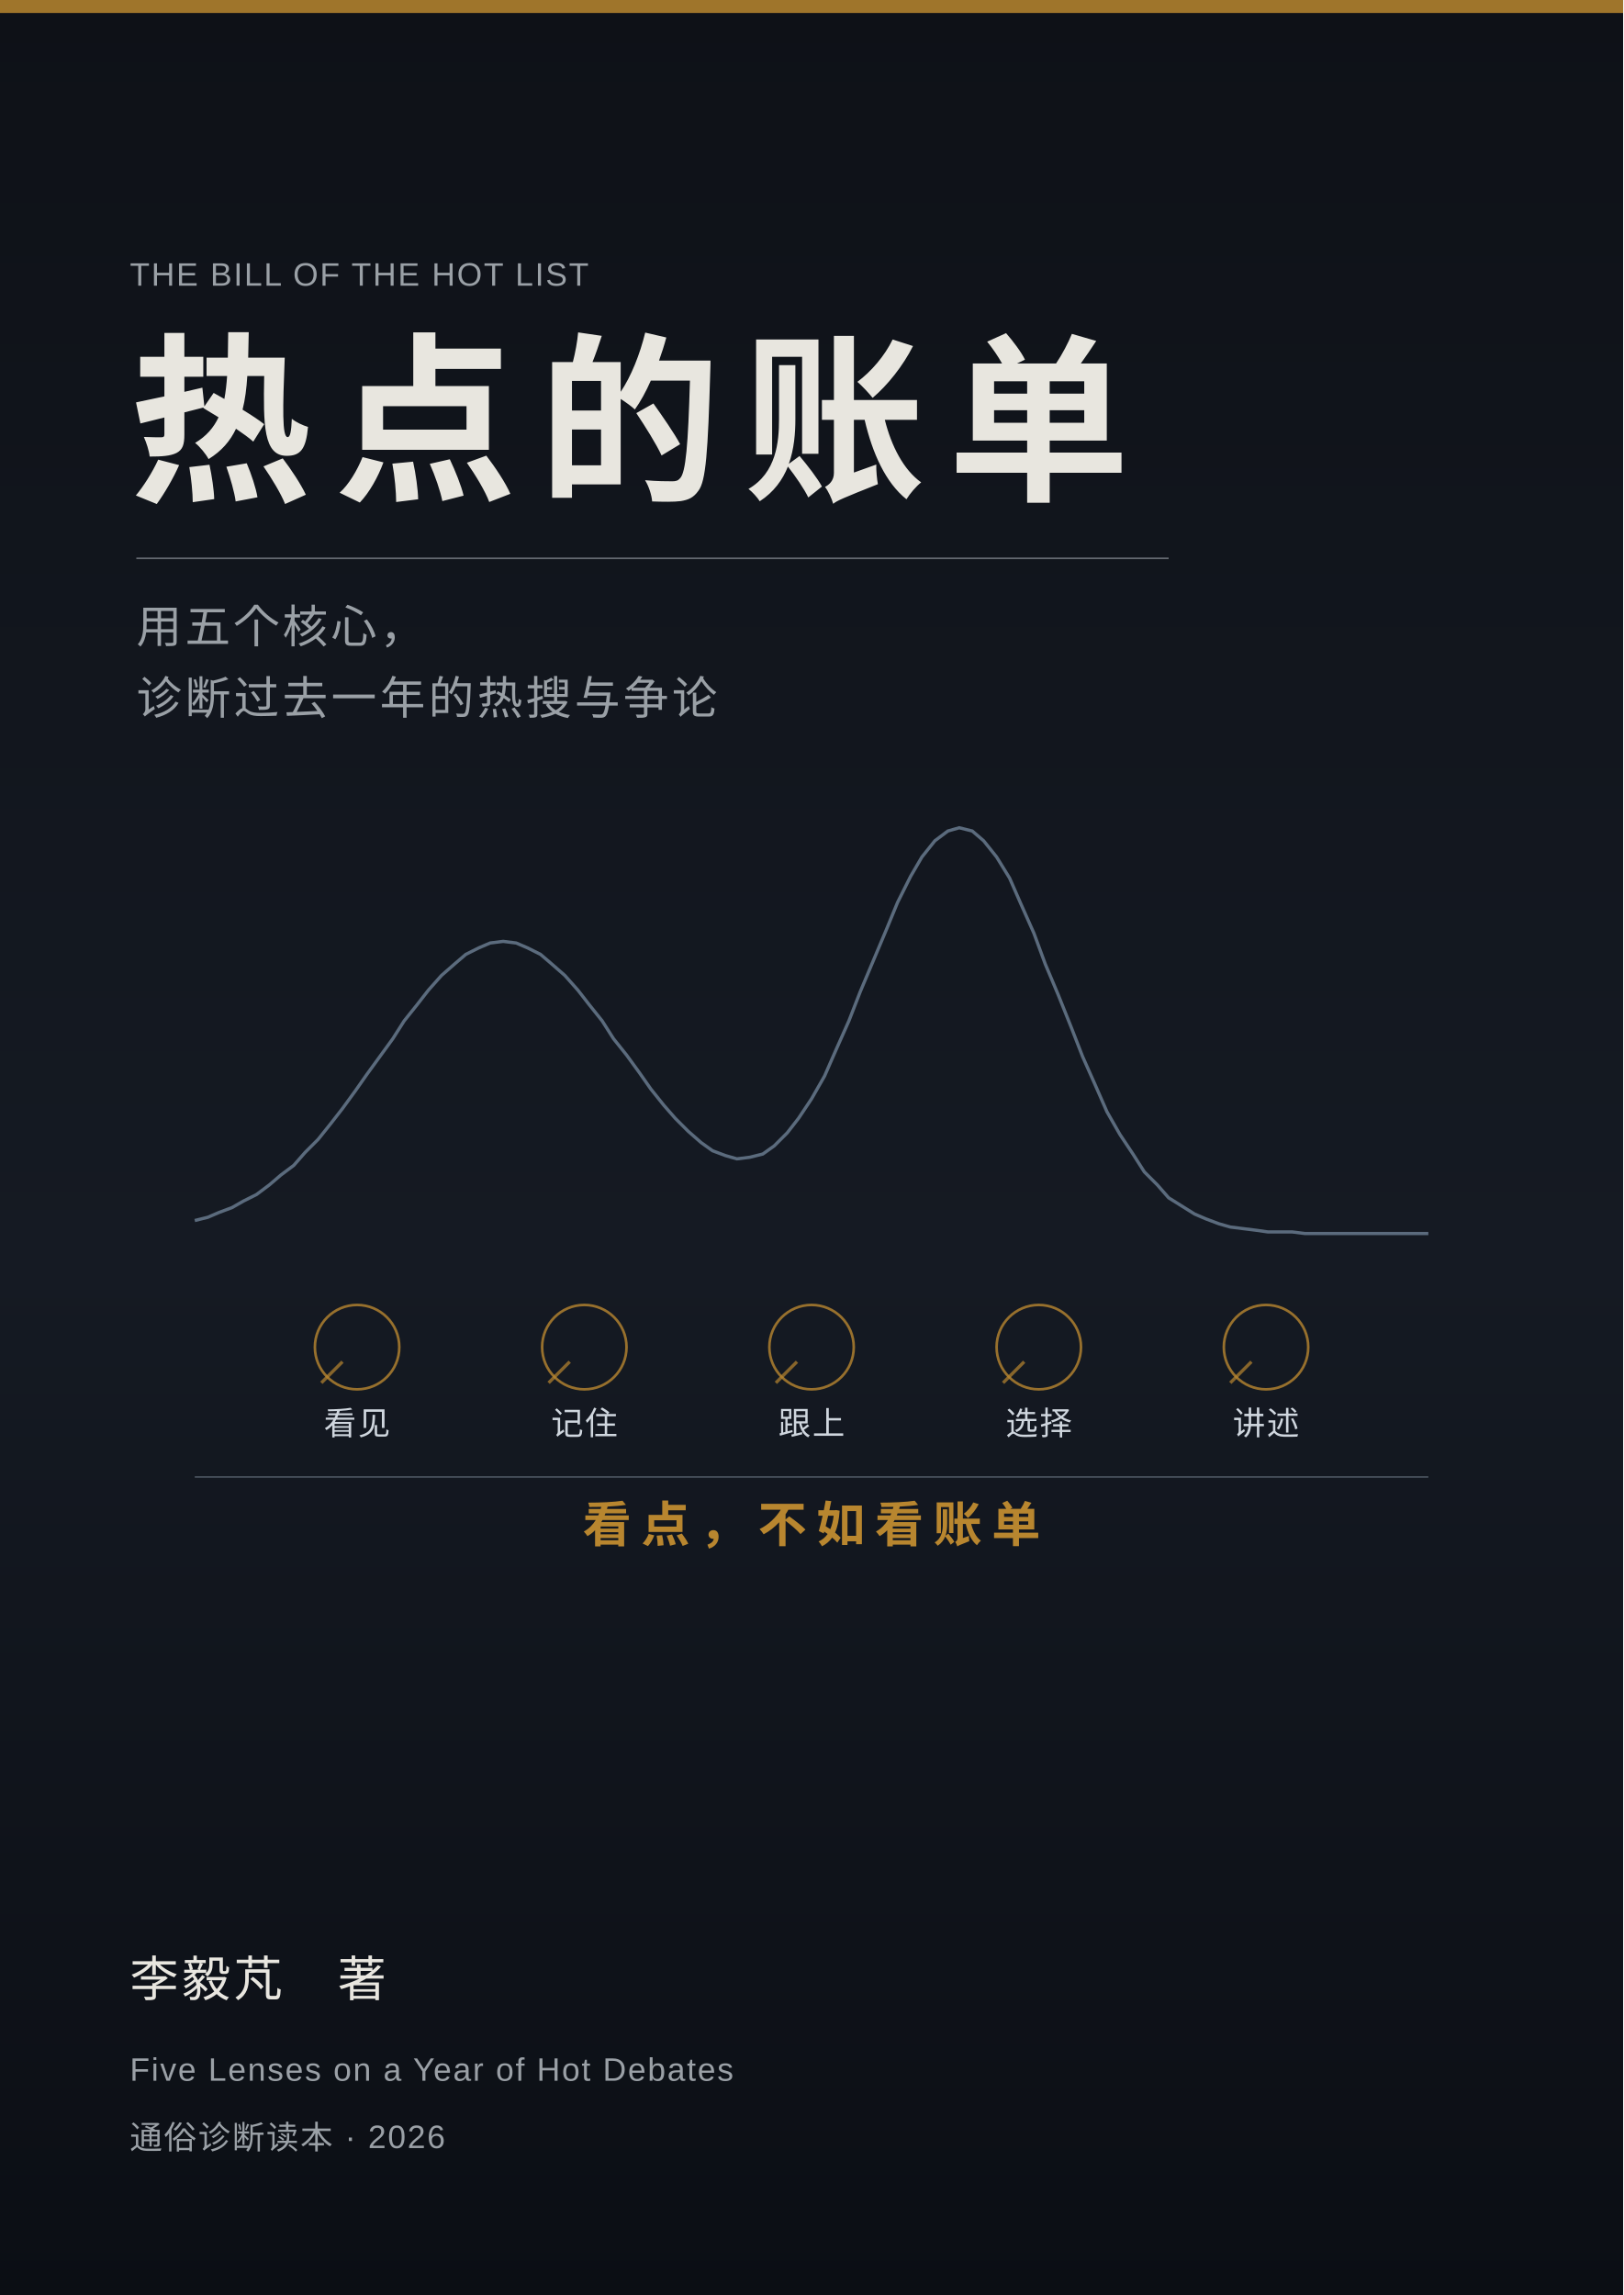
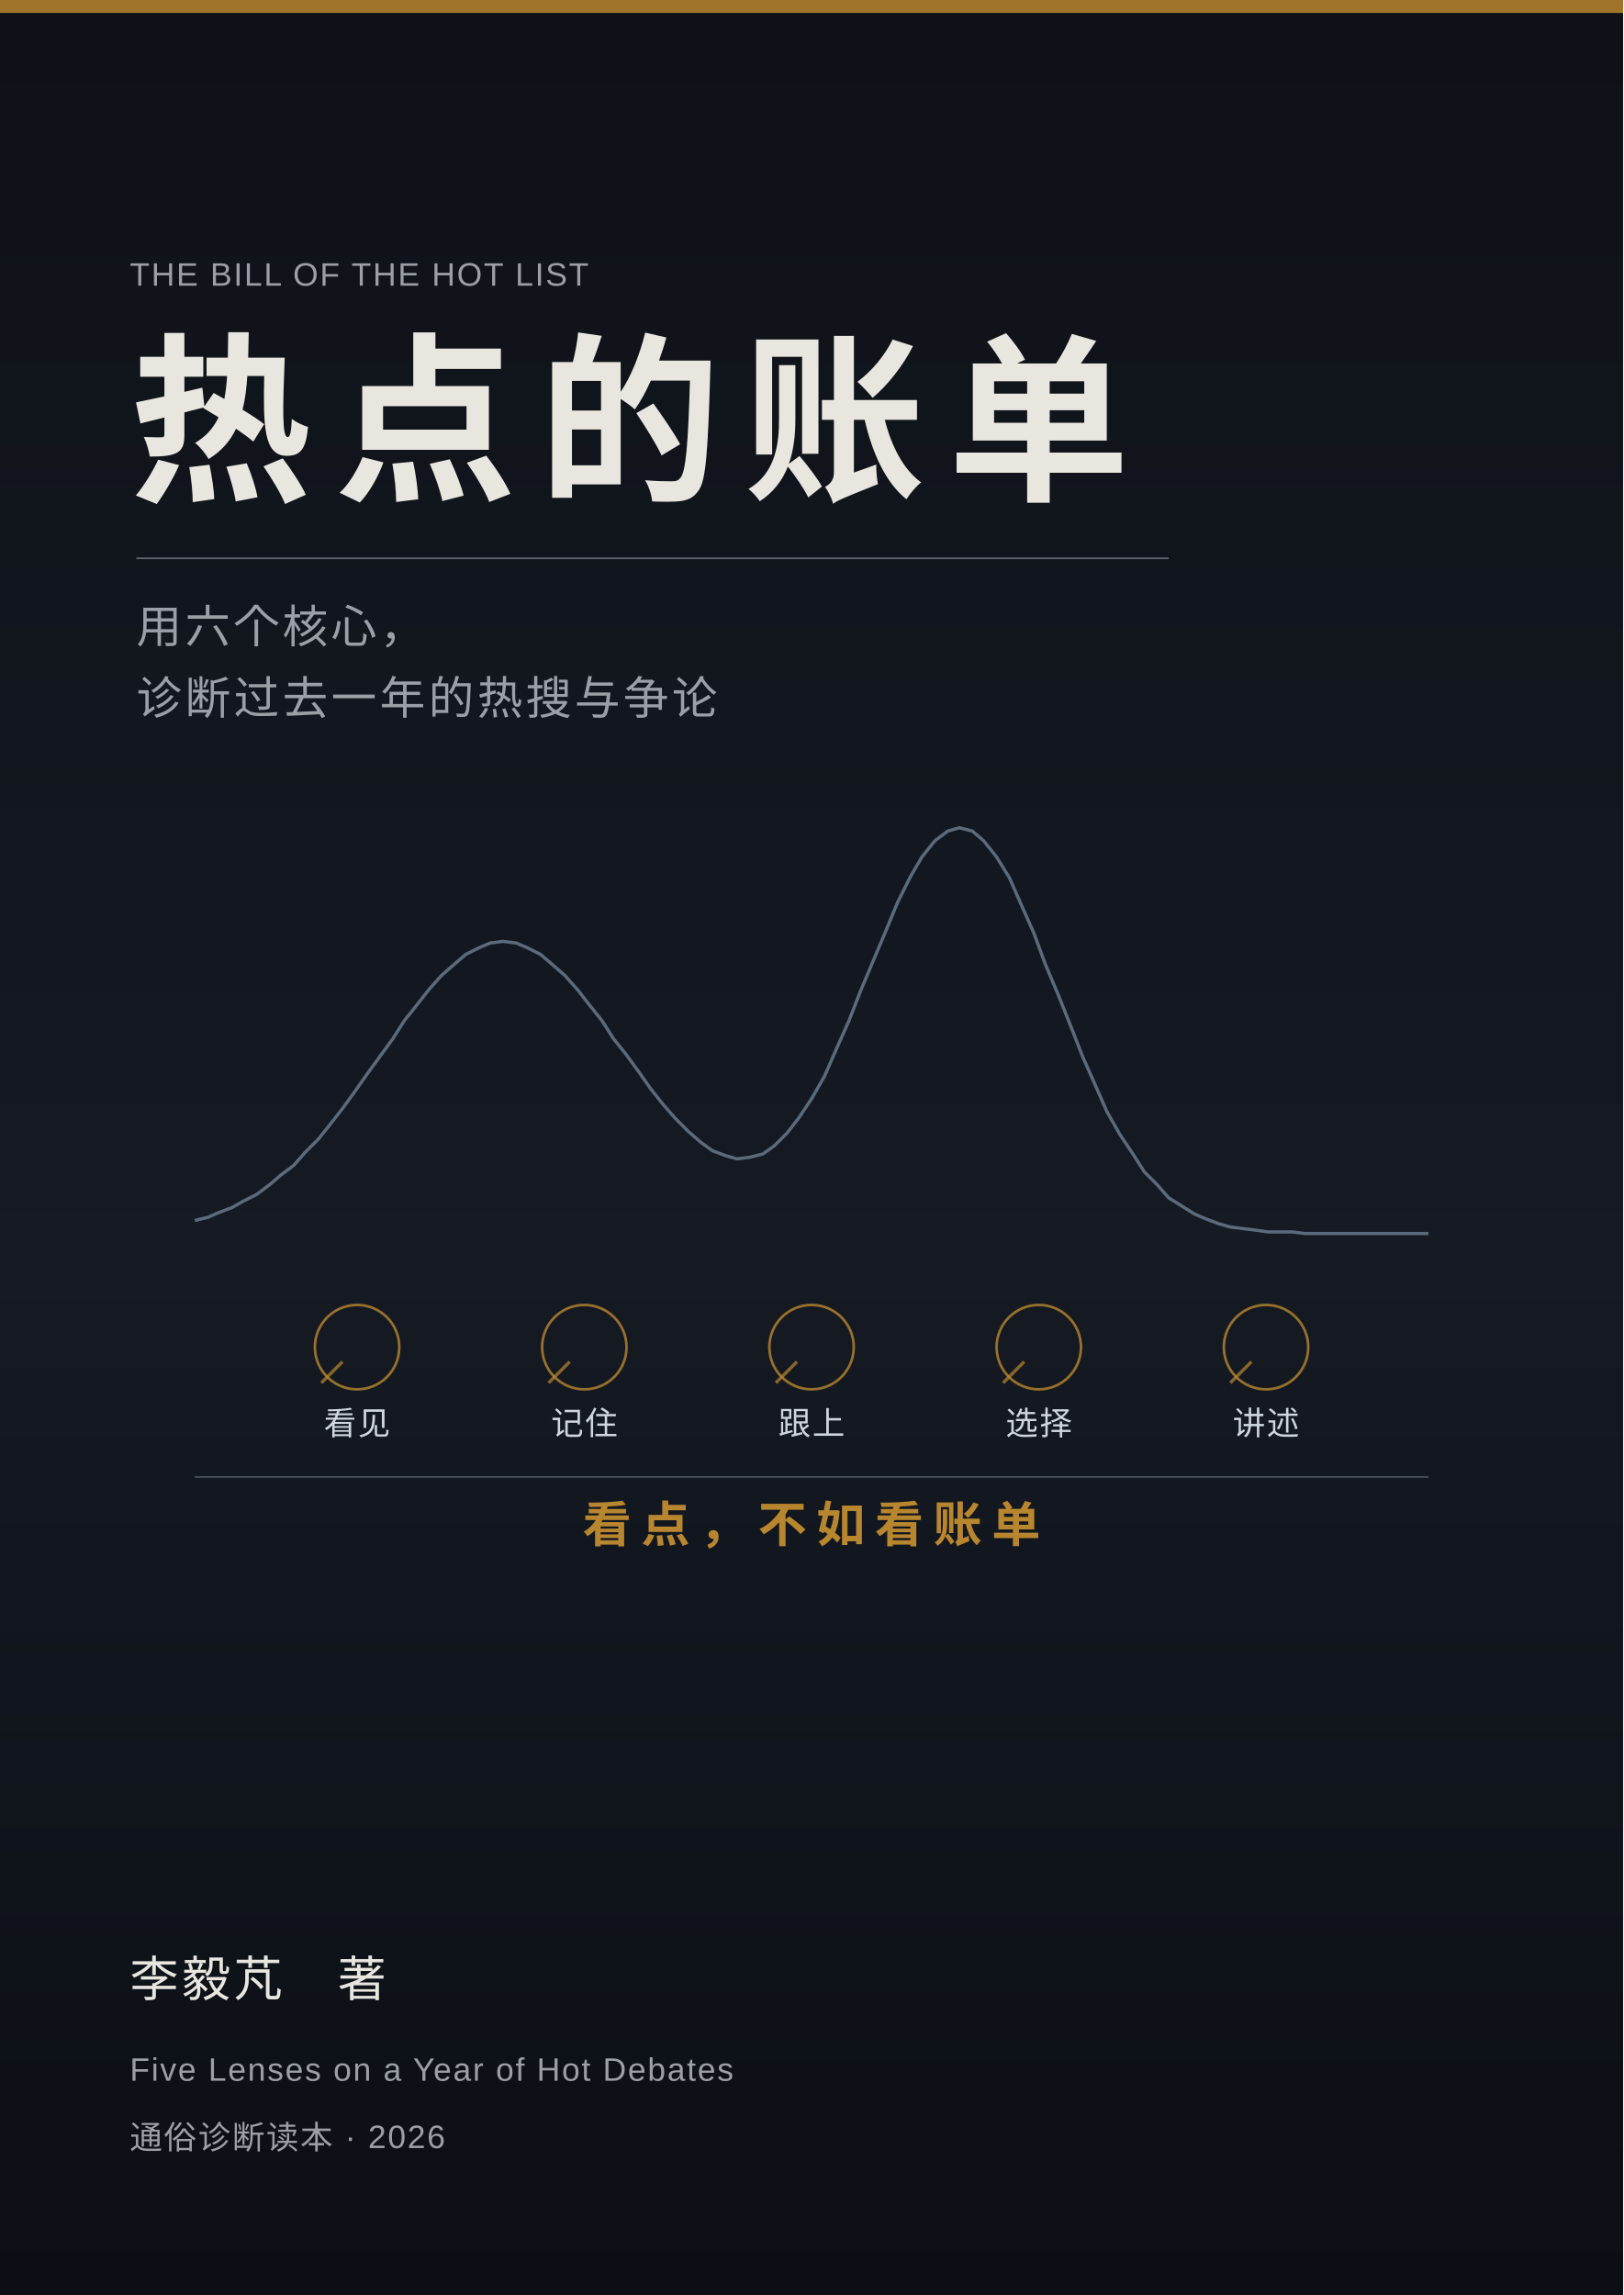
<svg xmlns="http://www.w3.org/2000/svg" viewBox="0 0 1000 1414" width="1000" height="1414">
  <defs>
    <linearGradient id="bg" x1="0" y1="0" x2="0" y2="1">
      <stop offset="0" stop-color="#0e1117" />
      <stop offset="0.55" stop-color="#151a23" />
      <stop offset="1" stop-color="#0b0e14" />
    </linearGradient>
  </defs>
  <rect x="0" y="0" width="1000" height="1414" fill="url(#bg)" />
  <rect x="0" y="0" width="1000" height="8" fill="#b8862f" opacity="0.85" />
  <polyline points="120,752 128,750 135,747 143,744 150,740 158,736 166,730 173,724 181,718 188,710 196,702 204,692 211,683 219,672 226,662 234,651 242,640 249,629 257,619 264,610 272,601 280,594 287,588 295,584 302,581 310,580 318,581 325,584 333,588 340,594 348,601 356,610 363,619 371,629 378,640 386,650 394,661 401,671 409,681 416,689 424,697 432,704 439,709 447,712 454,714 462,713 470,711 477,706 485,698 492,689 500,677 508,663 515,647 523,629 530,611 538,592 546,573 553,556 561,540 568,528 576,518 584,512 591,510 599,512 606,518 614,528 622,541 629,557 637,575 644,594 652,613 660,633 667,651 675,669 682,685 690,699 698,711 705,722 713,730 720,738 728,743 736,748 743,751 751,754 758,756 766,757 774,758 781,759 789,759 796,759 804,760 812,760 819,760 827,760 834,760 842,760 850,760 857,760 865,760 872,760 880,760" fill="none" stroke="#5b6b7d" stroke-width="2" />
  <circle cx="220" cy="830" r="26" fill="none" stroke="#b8862f" stroke-width="1.6" opacity="0.8" />
  <line x1="211" y1="839" x2="198" y2="852" stroke="#b8862f" stroke-width="2" opacity="0.7" />
  <text x="220" y="884" text-anchor="middle" class="sm">看见</text>
  <circle cx="360" cy="830" r="26" fill="none" stroke="#b8862f" stroke-width="1.6" opacity="0.8" />
  <line x1="351" y1="839" x2="338" y2="852" stroke="#b8862f" stroke-width="2" opacity="0.7" />
  <text x="360" y="884" text-anchor="middle" class="sm">记住</text>
  <circle cx="500" cy="830" r="26" fill="none" stroke="#b8862f" stroke-width="1.6" opacity="0.8" />
  <line x1="491" y1="839" x2="478" y2="852" stroke="#b8862f" stroke-width="2" opacity="0.7" />
  <text x="500" y="884" text-anchor="middle" class="sm">跟上</text>
  <circle cx="640" cy="830" r="26" fill="none" stroke="#b8862f" stroke-width="1.6" opacity="0.8" />
  <line x1="631" y1="839" x2="618" y2="852" stroke="#b8862f" stroke-width="2" opacity="0.7" />
  <text x="640" y="884" text-anchor="middle" class="sm">选择</text>
  <circle cx="780" cy="830" r="26" fill="none" stroke="#b8862f" stroke-width="1.6" opacity="0.8" />
  <line x1="771" y1="839" x2="758" y2="852" stroke="#b8862f" stroke-width="2" opacity="0.7" />
  <text x="780" y="884" text-anchor="middle" class="sm">讲述</text>
  <line x1="120" y1="910" x2="880" y2="910" stroke="#7d8a99" stroke-width="1" opacity="0.5" />
  <text x="500" y="950" text-anchor="middle" class="mid">看点，不如看账单</text>
  <style>
text{font-family:'Microsoft YaHei','SimHei',Arial,sans-serif;}
.ttl{font-size:112px;font-weight:700;letter-spacing:14px;fill:#e8e6df;}
.sub{font-size:28px;fill:#9aa0a6;letter-spacing:2px;}
.eng{font-size:20px;fill:#9aa0a6;letter-spacing:1px;}
.au{font-size:30px;fill:#e8e6df;letter-spacing:2px;}
.rule{stroke:#9aa0a6;stroke-width:1;opacity:0.6;}
.mid{font-size:30px;fill:#b8862f;letter-spacing:6px;font-weight:700;}
.sm{font-size:20px;fill:#cfd6de;letter-spacing:1px;}
</style>
  <text x="80" y="176" class="eng">THE BILL OF THE HOT LIST</text>
  <text x="80" y="300" class="ttl">热点的账单</text>
  <line x1="84" y1="344" x2="720" y2="344" class="rule" />
-   <text x="84" y="396" class="sub">用五个核心，</text>
+   <text x="84" y="396" class="sub">用六个核心，</text>
  <text x="84" y="440" class="sub">诊断过去一年的热搜与争论</text>
  <text x="80" y="1230" class="au">李毅芃　著</text>
  <text x="80" y="1282" class="eng">Five Lenses on a Year of Hot Debates</text>
  <text x="80" y="1324" class="eng">通俗诊断读本 · 2026</text>
</svg>
